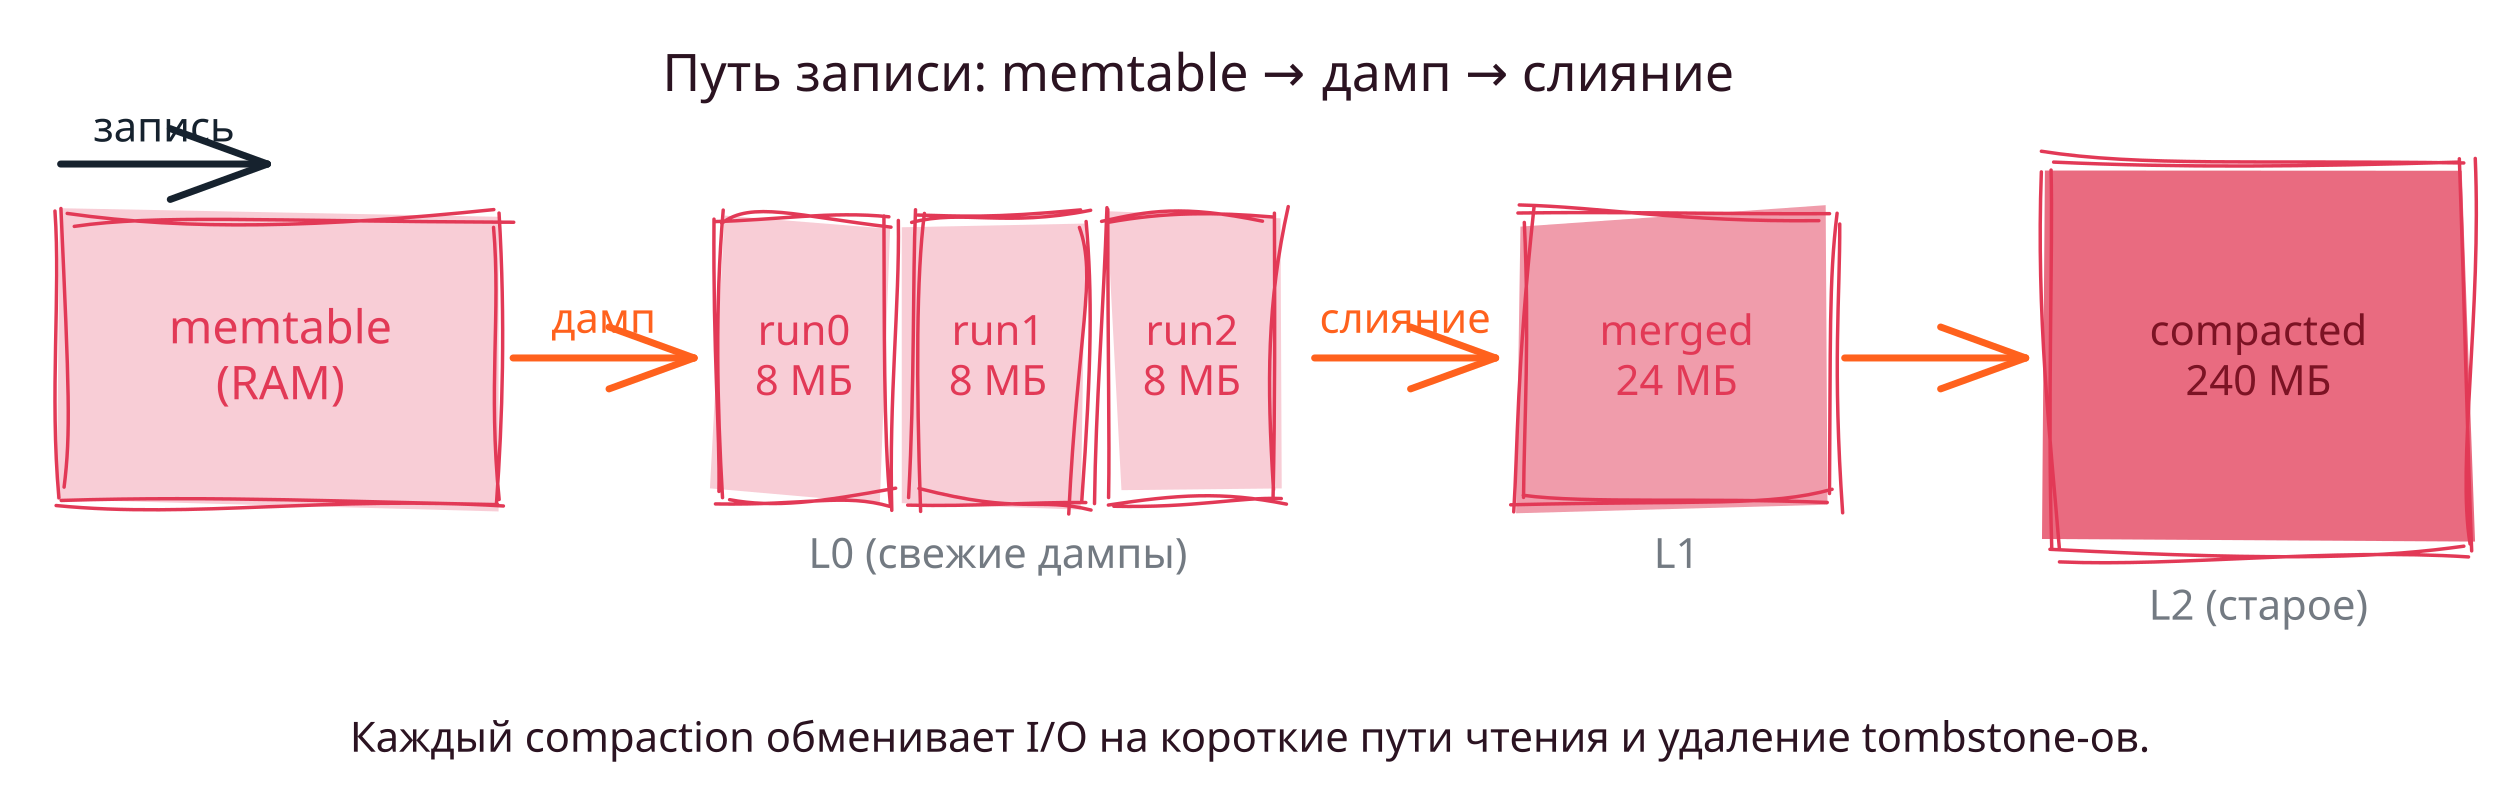
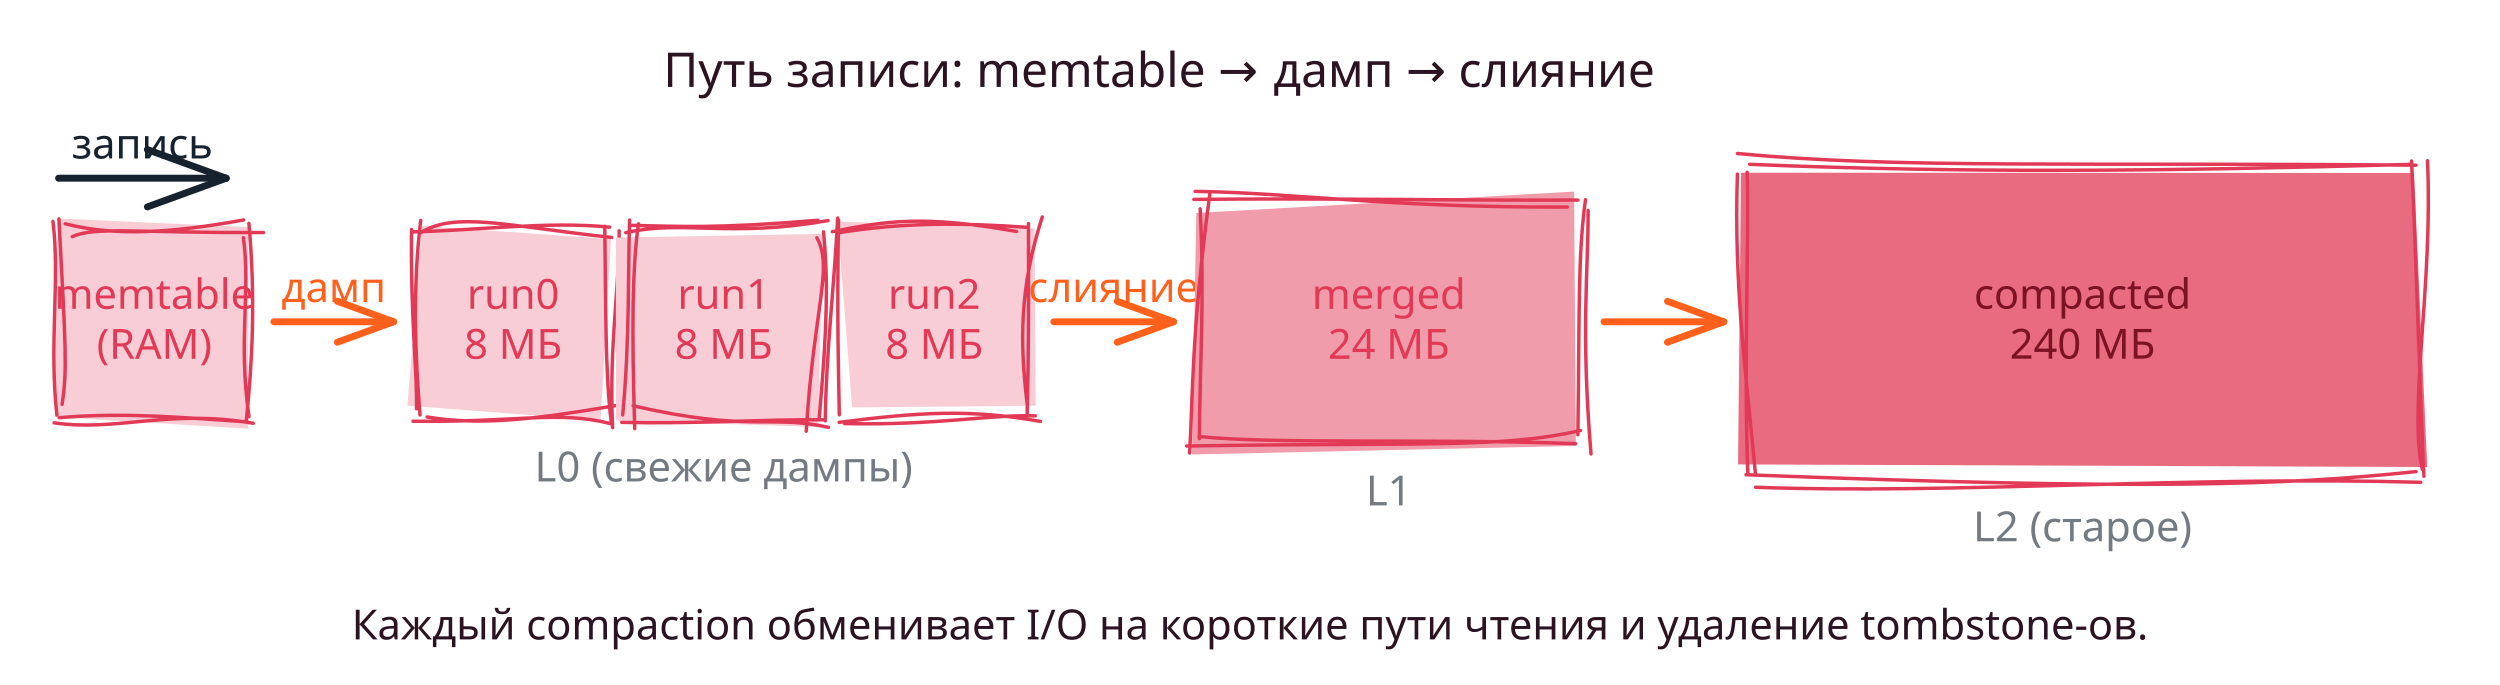
- <svg xmlns="http://www.w3.org/2000/svg" version="1.1" viewBox="0 0 719.174 229.752" width="719.174" height="229.752">
+ <svg xmlns="http://www.w3.org/2000/svg" version="1.1" viewBox="0 0 720.69 197.241" width="720.69" height="197.241">
  <defs>
    <style>
      @font-face {
        font-family: "Virgil";
        src: url("https://excalidraw.com/Virgil.woff2");
      }
      @font-face {
        font-family: "Cascadia";
        src: url("https://excalidraw.com/Cascadia.woff2");
      }
    </style>
  </defs>
-   <rect x="0" y="0" width="719.174" height="229.752" fill="transparent" />
-   <g transform="translate(10 10) rotate(0 334.7107 10.41322)">
-     <text x="334.711" y="10.4" dominant-baseline="central" font-family="Cascadia, sans-serif" font-size="14.876px" fill="#2B1321" text-anchor="middle" style="white-space: pre;" direction="ltr">Путь записи: memtable → дамп → слияние</text>
+   <rect x="0" y="0" width="720.69" height="197.241" fill="transparent" />
+   <g transform="translate(10 10) rotate(0 324.1379 9.655172)">
+     <text x="324.138" y="9.7" dominant-baseline="central" font-family="Cascadia, sans-serif" font-size="13.793px" fill="#2B1321" text-anchor="middle" style="white-space: pre;" direction="ltr">Путь записи: memtable → дамп → слияние</text>
  </g>
-   <g stroke-linecap="round" transform="translate(17.43802 62.06612) rotate(0 63.22314 40.90909)">
-     <path d="M-0.28 -2.18 L125.97 0.29 L125.99 85.07 L-1.1 81.64" stroke="none" stroke-width="0" fill="#F8CDD6" />
-     <path d="M3.93 3.06 C27.42 -0.38, 57.34 1.55, 130.34 1.87 M1.9 -0.67 C37.24 4.38, 75.06 3.33, 124.62 -1.77 M124.54 3.35 C126.66 27.79, 122.95 49.63, 126.15 81.61 M126.12 -0.77 C127.99 30.39, 127.11 58.57, 125.38 82.76 M127.37 83.49 C77.93 80.46, 37.79 87.22, -1.29 83.36 M125.75 83.1 C86.58 82.41, 45.34 80.49, 0.18 81.9 M1 78.06 C2.93 62.69, 2.46 50.59, 0.09 -2.08 M-0.49 81.13 C-3.19 51.24, 0.02 22.12, -1.63 -1.35" stroke="#E23956" stroke-width="1" fill="none" />
+   <g stroke-linecap="round" transform="translate(16.89655 65.17241) rotate(0 27.58621 27.58621)">
+     <path d="M-0.28 -2.18 L54.69 0.29 L54.71 58.43 L-1.1 54.99" stroke="none" stroke-width="0" fill="#F8CDD6" />
+     <path d="M3.93 3.06 C10.21 0.07, 22.92 2.01, 59.07 1.87 M1.9 -0.67 C16.11 3.04, 32.8 1.98, 53.35 -1.77 M53.27 3.35 C55.4 19.25, 51.69 32.55, 54.88 54.96 M54.85 -0.77 C56.78 20.63, 55.89 39.04, 54.1 56.12 M56.1 56.85 C31.81 52.61, 16.83 59.37, -1.29 56.72 M54.48 56.45 C38.11 55.43, 19.68 53.51, 0.18 55.25 M1 51.41 C2.53 41.57, 2.06 35.01, 0.09 -2.08 M-0.49 54.48 C-2.79 34.41, 0.43 15.1, -1.63 -1.35" stroke="#E23956" stroke-width="1" fill="none" />
  </g>
-   <g transform="translate(17.43802 62.06612) rotate(0 63.22314 40.90909)">
-     <text x="63.223" y="31.5" dominant-baseline="central" font-family="Cascadia, sans-serif" font-size="13.388px" fill="#E23956" text-anchor="middle" style="white-space: pre;" direction="ltr">memtable</text>
-     <text x="63.223" y="47.6" dominant-baseline="central" font-family="Cascadia, sans-serif" font-size="13.388px" fill="#E23956" text-anchor="middle" style="white-space: pre;" direction="ltr">(RAM)</text>
+   <g transform="translate(16.89655 65.17241) rotate(0 27.58621 27.58621)">
+     <text x="27.586" y="19.2" dominant-baseline="central" font-family="Cascadia, sans-serif" font-size="12px" fill="#E23956" text-anchor="middle" style="white-space: pre;" direction="ltr">memtable</text>
+     <text x="27.586" y="33.6" dominant-baseline="central" font-family="Cascadia, sans-serif" font-size="12px" fill="#E23956" text-anchor="middle" style="white-space: pre;" direction="ltr">(RAM)</text>
  </g>
  <g stroke-linecap="round">
-     <g transform="translate(17.43802 47.19008) rotate(0 29.75207 0)">
-       <path d="M0 0 C9.92 0, 49.59 0, 59.5 0 M0 0 C9.92 0, 49.59 0, 59.5 0" stroke="#16222E" stroke-width="2" fill="none" />
+     <g transform="translate(16.89655 51.37931) rotate(0 24.13793 0)">
+       <path d="M0 0 C8.05 0, 40.23 0, 48.28 0 M0 0 C8.05 0, 40.23 0, 48.28 0" stroke="#16222E" stroke-width="2" fill="none" />
    </g>
-     <g transform="translate(17.43802 47.19008) rotate(0 29.75207 0)">
-       <path d="M31.55 10.18 C38.3 7.72, 45.05 5.26, 59.5 0 M31.55 10.18 C42.22 6.29, 52.9 2.4, 59.5 0" stroke="#16222E" stroke-width="2" fill="none" />
+     <g transform="translate(16.89655 51.37931) rotate(0 24.13793 0)">
+       <path d="M25.59 8.26 C31.07 6.26, 36.55 4.27, 48.28 0 M25.59 8.26 C34.26 5.1, 42.92 1.95, 48.28 0" stroke="#16222E" stroke-width="2" fill="none" />
    </g>
-     <g transform="translate(17.43802 47.19008) rotate(0 29.75207 0)">
-       <path d="M31.55 -10.18 C38.3 -7.72, 45.05 -5.26, 59.5 0 M31.55 -10.18 C42.22 -6.29, 52.9 -2.4, 59.5 0" stroke="#16222E" stroke-width="2" fill="none" />
+     <g transform="translate(16.89655 51.37931) rotate(0 24.13793 0)">
+       <path d="M25.59 -8.26 C31.07 -6.26, 36.55 -4.27, 48.28 0 M25.59 -8.26 C34.26 -5.1, 42.92 -1.95, 48.28 0" stroke="#16222E" stroke-width="2" fill="none" />
    </g>
  </g>
-   <g transform="translate(17.43802 29.33884) rotate(0 29.75207 6.694215)">
-     <text x="29.752" y="6.7" dominant-baseline="central" font-family="Cascadia, sans-serif" font-size="12px" fill="#16222E" text-anchor="middle" style="white-space: pre;" direction="ltr">запись</text>
+   <g transform="translate(16.89655 34.82759) rotate(0 24.13793 6.206897)">
+     <text x="24.138" y="6.2" dominant-baseline="central" font-family="Cascadia, sans-serif" font-size="12px" fill="#16222E" text-anchor="middle" style="white-space: pre;" direction="ltr">запись</text>
  </g>
  <g stroke-linecap="round">
-     <g transform="translate(147.6033 102.9752) rotate(0 26.03306 0)">
-       <path d="M0 0 C8.68 0, 43.39 0, 52.07 0 M0 0 C8.68 0, 43.39 0, 52.07 0" stroke="#FF611D" stroke-width="2" fill="none" />
+     <g transform="translate(78.96552 92.75862) rotate(0 17.24138 0)">
+       <path d="M0 0 C5.75 0, 28.74 0, 34.48 0 M0 0 C5.75 0, 28.74 0, 34.48 0" stroke="#FF611D" stroke-width="2" fill="none" />
    </g>
-     <g transform="translate(147.6033 102.9752) rotate(0 26.03306 0)">
-       <path d="M27.6 8.9 C33.51 6.75, 39.42 4.6, 52.07 0 M27.6 8.9 C34.14 6.52, 40.68 4.14, 52.07 0" stroke="#FF611D" stroke-width="2" fill="none" />
+     <g transform="translate(78.96552 92.75862) rotate(0 17.24138 0)">
+       <path d="M18.28 5.9 C22.19 4.47, 26.11 3.05, 34.48 0 M18.28 5.9 C22.61 4.32, 26.94 2.74, 34.48 0" stroke="#FF611D" stroke-width="2" fill="none" />
    </g>
-     <g transform="translate(147.6033 102.9752) rotate(0 26.03306 0)">
-       <path d="M27.6 -8.9 C33.51 -6.75, 39.42 -4.6, 52.07 0 M27.6 -8.9 C34.14 -6.52, 40.68 -4.14, 52.07 0" stroke="#FF611D" stroke-width="2" fill="none" />
+     <g transform="translate(78.96552 92.75862) rotate(0 17.24138 0)">
+       <path d="M18.28 -5.9 C22.19 -4.47, 26.11 -3.05, 34.48 0 M18.28 -5.9 C22.61 -4.32, 26.94 -2.74, 34.48 0" stroke="#FF611D" stroke-width="2" fill="none" />
    </g>
  </g>
-   <g transform="translate(147.6033 84.38017) rotate(0 26.03306 6.694215)">
-     <text x="26.033" y="6.7" dominant-baseline="central" font-family="Cascadia, sans-serif" font-size="12px" fill="#FF611D" text-anchor="middle" style="white-space: pre;" direction="ltr">дамп</text>
+   <g transform="translate(78.96552 76.2069) rotate(0 17.24138 6.206897)">
+     <text x="17.241" y="6.2" dominant-baseline="central" font-family="Cascadia, sans-serif" font-size="12px" fill="#FF611D" text-anchor="middle" style="white-space: pre;" direction="ltr">дамп</text>
  </g>
-   <g stroke-linecap="round" transform="translate(207.1074 62.06612) rotate(0 24.17355 40.90909)">
-     <path d="M1.31 -0.06 L48.96 3.76 L45.98 82.69 L-2.88 78.42" stroke="none" stroke-width="0" fill="#F8CDD6" />
-     <path d="M0.5 2.19 C8.89 -4.39, 22.19 0.11, 49.2 3.28 M-1.67 1.68 C15.35 1.3, 32.26 -1.43, 48.59 0.3 M51.32 1.36 C51.69 26.14, 48.58 51.89, 49.43 84.74 M47.17 0.05 C47.33 31.45, 47.02 62.62, 49.04 83.22 M50.54 78.37 C28.7 82.39, 15.57 84.1, 2.78 81.68 M49.01 83.65 C35.66 79.77, 24.93 83.33, -1.29 82.9 M-0.29 79.3 C0.03 62.59, -2.02 40.08, -1.71 0.98 M0.74 81.09 C-0.8 54.39, -1.44 26.2, 0.94 -1.63" stroke="#E23956" stroke-width="1" fill="none" />
+   <g stroke-linecap="round" transform="translate(120.3448 65.17241) rotate(0 27.58621 27.58621)">
+     <path d="M1.31 -0.06 L55.79 3.76 L52.8 56.04 L-2.88 51.77" stroke="none" stroke-width="0" fill="#F8CDD6" />
+     <path d="M0.5 2.19 C10.54 -4.49, 25.48 0.01, 56.02 3.28 M-1.67 1.68 C17.76 1.26, 37.08 -1.46, 55.42 0.3 M58.15 1.36 C58.28 17.33, 55.17 34.27, 56.25 58.1 M53.99 0.05 C54.34 21.13, 54.02 41.98, 55.87 56.57 M57.37 51.72 C33.2 55.84, 17.74 57.55, 2.78 55.03 M55.83 57 C40.91 53.07, 28.6 56.63, -1.29 56.26 M-0.29 52.66 C0 42.59, -2.04 26.73, -1.71 0.98 M0.74 54.44 C-0.72 36.63, -1.36 17.33, 0.94 -1.63" stroke="#E23956" stroke-width="1" fill="none" />
  </g>
-   <g transform="translate(207.1074 62.06612) rotate(0 24.17355 40.90909)">
-     <text x="24.174" y="32.5" dominant-baseline="central" font-family="Cascadia, sans-serif" font-size="12px" fill="#E23956" text-anchor="middle" style="white-space: pre;" direction="ltr">run0</text>
-     <text x="24.174" y="46.9" dominant-baseline="central" font-family="Cascadia, sans-serif" font-size="12px" fill="#E23956" text-anchor="middle" style="white-space: pre;" direction="ltr">8 МБ</text>
+   <g transform="translate(120.3448 65.17241) rotate(0 27.58621 27.58621)">
+     <text x="27.586" y="19.2" dominant-baseline="central" font-family="Cascadia, sans-serif" font-size="12px" fill="#E23956" text-anchor="middle" style="white-space: pre;" direction="ltr">run0</text>
+     <text x="27.586" y="33.6" dominant-baseline="central" font-family="Cascadia, sans-serif" font-size="12px" fill="#E23956" text-anchor="middle" style="white-space: pre;" direction="ltr">8 МБ</text>
  </g>
-   <g stroke-linecap="round" transform="translate(262.8926 62.06612) rotate(0 24.17355 40.90909)">
-     <path d="M-3.49 3.31 L49.33 2.24 L48.01 84.56 L-3.48 82.68" stroke="none" stroke-width="0" fill="#F8CDD6" />
-     <path d="M-0.64 1.91 C14.33 -1.93, 25.71 3.42, 50.85 -1.58 M1.14 -0.2 C13.33 0.07, 21.87 0.79, 47.95 -1.68 M47.62 3.37 C52.73 17.35, 47.15 33.5, 44.55 85.79 M49.55 1.66 C51.33 22.22, 51.2 42.15, 48.3 82.03 M50.96 84.66 C35.58 80.8, 31.38 86.16, 1.48 78.45 M49.46 82.5 C33.95 82.32, 17.28 83.71, -1.78 83.24 M1.94 85.05 C0.64 46.32, 0.73 17.43, 3.03 -0.67 M-1.52 81.07 C0.24 48.65, -0.35 17.99, 0.47 -1.73" stroke="#E23956" stroke-width="1" fill="none" />
+   <g stroke-linecap="round" transform="translate(181.0345 65.17241) rotate(0 27.58621 27.58621)">
+     <path d="M-3.49 3.31 L56.15 2.24 L54.83 57.92 L-3.48 56.03" stroke="none" stroke-width="0" fill="#F8CDD6" />
+     <path d="M-0.64 1.91 C15.98 -1.87, 29 3.48, 57.67 -1.58 M1.14 -0.2 C14.95 0.07, 25.12 0.79, 54.77 -1.68 M54.44 3.37 C59.24 12, 53.66 22.8, 51.38 59.14 M56.37 1.66 C57.67 15.27, 57.54 28.25, 55.12 55.39 M57.79 58.02 C41.02 54.25, 35.42 59.61, 1.48 51.81 M56.29 55.85 C38.49 55.68, 19.53 57.08, -1.78 56.59 M1.94 58.4 C1.09 30.24, 1.19 11.92, 3.03 -0.67 M-1.52 54.43 C0.56 32.36, -0.03 12.05, 0.47 -1.73" stroke="#E23956" stroke-width="1" fill="none" />
  </g>
-   <g transform="translate(262.8926 62.06612) rotate(0 24.17355 40.90909)">
-     <text x="24.174" y="32.5" dominant-baseline="central" font-family="Cascadia, sans-serif" font-size="12px" fill="#E23956" text-anchor="middle" style="white-space: pre;" direction="ltr">run1</text>
-     <text x="24.174" y="46.9" dominant-baseline="central" font-family="Cascadia, sans-serif" font-size="12px" fill="#E23956" text-anchor="middle" style="white-space: pre;" direction="ltr">8 МБ</text>
+   <g transform="translate(181.0345 65.17241) rotate(0 27.58621 27.58621)">
+     <text x="27.586" y="19.2" dominant-baseline="central" font-family="Cascadia, sans-serif" font-size="12px" fill="#E23956" text-anchor="middle" style="white-space: pre;" direction="ltr">run1</text>
+     <text x="27.586" y="33.6" dominant-baseline="central" font-family="Cascadia, sans-serif" font-size="12px" fill="#E23956" text-anchor="middle" style="white-space: pre;" direction="ltr">8 МБ</text>
  </g>
-   <g stroke-linecap="round" transform="translate(318.6777 62.06612) rotate(0 24.17355 40.90909)">
-     <path d="M-0.3 -1.32 L49.69 0.73 L50.04 78.44 L3.93 78.94" stroke="none" stroke-width="0" fill="#F8CDD6" />
-     <path d="M-1.78 1.62 C11.77 -1.41, 21.23 -3.21, 44.5 1.56 M-0.05 1.92 C16.97 -1.16, 30.82 -1, 47.31 0.34 M51.91 -2.63 C45.77 24.92, 45.73 47.83, 47.67 78.83 M47.93 -0.74 C48.05 29.36, 48.11 54.41, 47.55 80.85 M51.39 82.95 C32.8 79.22, 19.85 80.23, 0.17 83.22 M49.91 81.35 C37.9 80.87, 24.96 84.09, 1.74 83.57 M-3.82 82.8 C-3.48 54.41, -1.25 27.5, -0.24 -2.32 M0.23 81.06 C0.55 63.28, 0.01 42.5, 0 -1.83" stroke="#E23956" stroke-width="1" fill="none" />
+   <g stroke-linecap="round" transform="translate(241.7241 65.17241) rotate(0 27.58621 27.58621)">
+     <path d="M-0.3 -1.32 L56.52 0.73 L56.86 51.79 L3.93 52.29" stroke="none" stroke-width="0" fill="#F8CDD6" />
+     <path d="M-1.78 1.62 C13.42 -1.46, 24.52 -3.26, 51.32 1.56 M-0.05 1.92 C19.18 -1.11, 35.24 -0.95, 54.13 0.34 M58.74 -2.63 C52.2 17.7, 52.16 33.4, 54.5 52.19 M54.76 -0.74 C54.79 20.45, 54.84 36.59, 54.38 54.21 M58.21 56.31 C37.8 52.66, 23.04 53.67, 0.17 56.58 M56.74 54.7 C43.1 54.3, 28.53 57.52, 1.74 56.93 M-3.82 56.15 C-3.61 36.93, -1.38 19.19, -0.24 -2.32 M0.23 54.41 C0.06 43.13, -0.49 28.84, 0 -1.83" stroke="#E23956" stroke-width="1" fill="none" />
  </g>
-   <g transform="translate(318.6777 62.06612) rotate(0 24.17355 40.90909)">
-     <text x="24.174" y="32.5" dominant-baseline="central" font-family="Cascadia, sans-serif" font-size="12px" fill="#E23956" text-anchor="middle" style="white-space: pre;" direction="ltr">run2</text>
-     <text x="24.174" y="46.9" dominant-baseline="central" font-family="Cascadia, sans-serif" font-size="12px" fill="#E23956" text-anchor="middle" style="white-space: pre;" direction="ltr">8 МБ</text>
+   <g transform="translate(241.7241 65.17241) rotate(0 27.58621 27.58621)">
+     <text x="27.586" y="19.2" dominant-baseline="central" font-family="Cascadia, sans-serif" font-size="12px" fill="#E23956" text-anchor="middle" style="white-space: pre;" direction="ltr">run2</text>
+     <text x="27.586" y="33.6" dominant-baseline="central" font-family="Cascadia, sans-serif" font-size="12px" fill="#E23956" text-anchor="middle" style="white-space: pre;" direction="ltr">8 МБ</text>
  </g>
-   <g transform="translate(207.1074 151.3223) rotate(0 79.95868 7.438017)">
-     <text x="79.959" y="7.4" dominant-baseline="central" font-family="Cascadia, sans-serif" font-size="12px" fill="#737A82" text-anchor="middle" style="white-space: pre;" direction="ltr">L0 (свежие дампы)</text>
+   <g transform="translate(120.3448 127.2414) rotate(0 88.27586 6.896552)">
+     <text x="88.276" y="6.9" dominant-baseline="central" font-family="Cascadia, sans-serif" font-size="12px" fill="#737A82" text-anchor="middle" style="white-space: pre;" direction="ltr">L0 (свежие дампы)</text>
  </g>
  <g stroke-linecap="round">
-     <g transform="translate(378.1818 102.9752) rotate(0 26.03306 0)">
-       <path d="M0 0 C8.68 0, 43.39 0, 52.07 0 M0 0 C8.68 0, 43.39 0, 52.07 0" stroke="#FF611D" stroke-width="2" fill="none" />
+     <g transform="translate(303.7931 92.75862) rotate(0 17.24138 0)">
+       <path d="M0 0 C5.75 0, 28.74 0, 34.48 0 M0 0 C5.75 0, 28.74 0, 34.48 0" stroke="#FF611D" stroke-width="2" fill="none" />
    </g>
-     <g transform="translate(378.1818 102.9752) rotate(0 26.03306 0)">
-       <path d="M27.6 8.9 C33.51 6.75, 39.42 4.6, 52.07 0 M27.6 8.9 C33.76 6.66, 39.91 4.42, 52.07 0" stroke="#FF611D" stroke-width="2" fill="none" />
+     <g transform="translate(303.7931 92.75862) rotate(0 17.24138 0)">
+       <path d="M18.28 5.9 C22.19 4.47, 26.11 3.05, 34.48 0 M18.28 5.9 C22.36 4.41, 26.43 2.93, 34.48 0" stroke="#FF611D" stroke-width="2" fill="none" />
    </g>
-     <g transform="translate(378.1818 102.9752) rotate(0 26.03306 0)">
-       <path d="M27.6 -8.9 C33.51 -6.75, 39.42 -4.6, 52.07 0 M27.6 -8.9 C33.76 -6.66, 39.91 -4.42, 52.07 0" stroke="#FF611D" stroke-width="2" fill="none" />
+     <g transform="translate(303.7931 92.75862) rotate(0 17.24138 0)">
+       <path d="M18.28 -5.9 C22.19 -4.47, 26.11 -3.05, 34.48 0 M18.28 -5.9 C22.36 -4.41, 26.43 -2.93, 34.48 0" stroke="#FF611D" stroke-width="2" fill="none" />
    </g>
  </g>
-   <g transform="translate(378.1818 84.38017) rotate(0 26.03306 6.694215)">
-     <text x="26.033" y="6.7" dominant-baseline="central" font-family="Cascadia, sans-serif" font-size="12px" fill="#FF611D" text-anchor="middle" style="white-space: pre;" direction="ltr">слияние</text>
+   <g transform="translate(293.4483 76.2069) rotate(0 27.58621 6.206897)">
+     <text x="27.586" y="6.2" dominant-baseline="central" font-family="Cascadia, sans-serif" font-size="12px" fill="#FF611D" text-anchor="middle" style="white-space: pre;" direction="ltr">слияние</text>
  </g>
-   <g stroke-linecap="round" transform="translate(437.686 62.06612) rotate(0 44.6281 40.90909)">
-     <path d="M-0.3 3.12 L87.51 -3.05 L88.02 83.12 L-1.56 85.59" stroke="none" stroke-width="0" fill="#F09CAB" />
-     <path d="M-0.64 -3.11 C23.26 -2.5, 45.79 1.84, 85.54 1.41 M-1.02 -0.79 C28.2 -1.2, 61.43 -0.43, 88.61 -0.6 M91.55 2.38 C91.65 23.48, 89.43 42.92, 92.39 85.45 M90.79 -0.72 C88.41 18.67, 88.94 35.97, 88.6 79.9 M89.35 78.69 C71.28 83.68, 53.01 81.82, -3.1 83.15 M87.95 82.48 C53.11 81.05, 17.89 82.84, 0.51 80.41 M-2.23 85.17 C-1.05 66.63, -1.47 44.69, 3.6 -2.44 M0.59 81.02 C0.79 59.12, 2.36 34.33, 0.81 1.93" stroke="#E23956" stroke-width="1" fill="none" />
+   <g stroke-linecap="round" transform="translate(345.1724 58.27586) rotate(0 55.17241 34.48276)">
+     <path d="M-0.3 3.12 L108.6 -3.05 L109.11 70.26 L-1.56 72.74" stroke="none" stroke-width="0" fill="#F09CAB" />
+     <path d="M-0.64 -3.11 C28.36 -2.67, 55.98 1.67, 106.62 1.41 M-1.02 -0.79 C35.31 -1.2, 75.65 -0.44, 109.7 -0.6 M112.64 2.38 C112.71 20.32, 110.49 36.61, 113.48 72.59 M111.88 -0.72 C109.67 15.86, 110.2 30.36, 109.69 67.04 M110.44 65.83 C87.66 71.05, 64.69 69.19, -3.1 70.3 M109.04 69.62 C65.82 68.06, 22.22 69.85, 0.51 67.56 M-2.23 72.32 C-1.3 56.5, -1.72 37.28, 3.6 -2.44 M0.59 68.17 C0.59 49.88, 2.16 28.71, 0.81 1.93" stroke="#E23956" stroke-width="1" fill="none" />
  </g>
-   <g transform="translate(437.686 62.06612) rotate(0 44.6281 40.90909)">
-     <text x="44.628" y="32.5" dominant-baseline="central" font-family="Cascadia, sans-serif" font-size="12px" fill="#E23956" text-anchor="middle" style="white-space: pre;" direction="ltr">merged</text>
-     <text x="44.628" y="46.9" dominant-baseline="central" font-family="Cascadia, sans-serif" font-size="12px" fill="#E23956" text-anchor="middle" style="white-space: pre;" direction="ltr">24 МБ</text>
+   <g transform="translate(345.1724 58.27586) rotate(0 55.17241 34.48276)">
+     <text x="55.172" y="26.1" dominant-baseline="central" font-family="Cascadia, sans-serif" font-size="12px" fill="#E23956" text-anchor="middle" style="white-space: pre;" direction="ltr">merged</text>
+     <text x="55.172" y="40.5" dominant-baseline="central" font-family="Cascadia, sans-serif" font-size="12px" fill="#E23956" text-anchor="middle" style="white-space: pre;" direction="ltr">24 МБ</text>
  </g>
-   <g transform="translate(437.686 151.3223) rotate(0 44.6281 7.438017)">
-     <text x="44.628" y="7.4" dominant-baseline="central" font-family="Cascadia, sans-serif" font-size="12px" fill="#737A82" text-anchor="middle" style="white-space: pre;" direction="ltr">L1</text>
+   <g transform="translate(345.1724 134.1379) rotate(0 55.17241 6.896552)">
+     <text x="55.172" y="6.9" dominant-baseline="central" font-family="Cascadia, sans-serif" font-size="12px" fill="#737A82" text-anchor="middle" style="white-space: pre;" direction="ltr">L1</text>
  </g>
  <g stroke-linecap="round">
-     <g transform="translate(530.6612 102.9752) rotate(0 26.03306 0)">
-       <path d="M0 0 C8.68 0, 43.39 0, 52.07 0 M0 0 C8.68 0, 43.39 0, 52.07 0" stroke="#FF611D" stroke-width="2" fill="none" />
+     <g transform="translate(462.4138 92.75862) rotate(0 17.24138 0)">
+       <path d="M0 0 C5.75 0, 28.74 0, 34.48 0 M0 0 C5.75 0, 28.74 0, 34.48 0" stroke="#FF611D" stroke-width="2" fill="none" />
    </g>
-     <g transform="translate(530.6612 102.9752) rotate(0 26.03306 0)">
-       <path d="M27.6 8.9 C33.51 6.75, 39.42 4.6, 52.07 0 M27.6 8.9 C34.09 6.54, 40.57 4.18, 52.07 0" stroke="#FF611D" stroke-width="2" fill="none" />
+     <g transform="translate(462.4138 92.75862) rotate(0 17.24138 0)">
+       <path d="M18.28 5.9 C22.2 4.47, 26.11 3.05, 34.48 0 M18.28 5.9 C22.58 4.33, 26.87 2.77, 34.48 0" stroke="#FF611D" stroke-width="2" fill="none" />
    </g>
-     <g transform="translate(530.6612 102.9752) rotate(0 26.03306 0)">
-       <path d="M27.6 -8.9 C33.51 -6.75, 39.42 -4.6, 52.07 0 M27.6 -8.9 C34.09 -6.54, 40.57 -4.18, 52.07 0" stroke="#FF611D" stroke-width="2" fill="none" />
+     <g transform="translate(462.4138 92.75862) rotate(0 17.24138 0)">
+       <path d="M18.28 -5.9 C22.2 -4.47, 26.11 -3.05, 34.48 0 M18.28 -5.9 C22.58 -4.33, 26.87 -2.77, 34.48 0" stroke="#FF611D" stroke-width="2" fill="none" />
    </g>
  </g>
-   <g stroke-linecap="round" transform="translate(590.1653 47.19008) rotate(0 59.50413 55.78512)">
-     <path d="M-1.91 1.86 L117.99 1.93 L121.83 108.61 L-2.75 107.86" stroke="none" stroke-width="0" fill="#E96B80" />
-     <path d="M-2.92 -3.68 C25.34 0.78, 59.22 -1.18, 118.59 -0.31 M0.6 -0.56 C37.79 1.12, 71.92 0.77, 117.07 -0.55 M121.89 -1.61 C123.74 42.09, 116.59 86.53, 120.4 109.29 M117.31 -1.51 C118.79 39.82, 119.7 82.24, 120.86 111.28 M119.95 113.02 C79.95 110.45, 36.7 115.89, 2.28 114.45 M118.61 109.93 C96.57 113.01, 70.6 114.46, -0.46 110.83 M2.24 110.42 C-0.32 79.08, -4.46 43.62, -2.93 2.26 M0.07 110.75 C-1.22 69.75, 0.46 24.36, -0.14 1.74" stroke="#E23956" stroke-width="1" fill="none" />
+   <g stroke-linecap="round" transform="translate(503.7931 47.93103) rotate(0 96.55172 44.82759)">
+     <path d="M-1.91 1.86 L192.09 1.93 L195.93 86.7 L-2.75 85.95" stroke="none" stroke-width="0" fill="#E96B80" />
+     <path d="M-2.92 -3.68 C43.24 0.75, 95.02 -1.21, 192.69 -0.31 M0.6 -0.56 C60.6 1.91, 117.54 1.56, 191.17 -0.55 M195.99 -1.61 C197.65 33.64, 190.5 69.63, 194.49 87.37 M191.4 -1.51 C192.95 31.81, 193.86 66.22, 194.96 89.37 M194.04 91.11 C128.23 89.18, 59.15 94.63, 2.28 92.53 M192.71 88.01 C155.5 91.96, 114.38 93.41, -0.46 88.92 M2.24 88.5 C0.04 63.88, -4.1 35.14, -2.93 2.26 M0.07 88.83 C-1.16 56.42, 0.52 19.6, -0.14 1.74" stroke="#E23956" stroke-width="1" fill="none" />
  </g>
-   <g transform="translate(590.1653 47.19008) rotate(0 59.50413 55.78512)">
-     <text x="59.504" y="47.4" dominant-baseline="central" font-family="Cascadia, sans-serif" font-size="12px" fill="#7C1324" text-anchor="middle" style="white-space: pre;" direction="ltr">compacted</text>
-     <text x="59.504" y="61.8" dominant-baseline="central" font-family="Cascadia, sans-serif" font-size="12px" fill="#7C1324" text-anchor="middle" style="white-space: pre;" direction="ltr">240 МБ</text>
+   <g transform="translate(503.7931 47.93103) rotate(0 96.55172 44.82759)">
+     <text x="96.552" y="36.4" dominant-baseline="central" font-family="Cascadia, sans-serif" font-size="12px" fill="#7C1324" text-anchor="middle" style="white-space: pre;" direction="ltr">compacted</text>
+     <text x="96.552" y="50.8" dominant-baseline="central" font-family="Cascadia, sans-serif" font-size="12px" fill="#7C1324" text-anchor="middle" style="white-space: pre;" direction="ltr">240 МБ</text>
  </g>
-   <g transform="translate(590.1653 166.1983) rotate(0 59.50413 7.438017)">
-     <text x="59.504" y="7.4" dominant-baseline="central" font-family="Cascadia, sans-serif" font-size="12px" fill="#737A82" text-anchor="middle" style="white-space: pre;" direction="ltr">L2 (старое)</text>
+   <g transform="translate(503.7931 144.4828) rotate(0 96.55172 6.896552)">
+     <text x="96.552" y="6.9" dominant-baseline="central" font-family="Cascadia, sans-serif" font-size="12px" fill="#737A82" text-anchor="middle" style="white-space: pre;" direction="ltr">L2 (старое)</text>
  </g>
-   <g transform="translate(10 203.3884) rotate(0 349.5868 8.181818)">
-     <text x="349.587" y="8.2" dominant-baseline="central" font-family="Cascadia, sans-serif" font-size="12px" fill="#2B1321" text-anchor="middle" style="white-space: pre;" direction="ltr">Каждый compaction обменивает I/O на короткие пути чтения и удаление tombstone-ов.</text>
+   <g transform="translate(10 172.069) rotate(0 350.3448 7.586207)">
+     <text x="350.345" y="7.6" dominant-baseline="central" font-family="Cascadia, sans-serif" font-size="12px" fill="#2B1321" text-anchor="middle" style="white-space: pre;" direction="ltr">Каждый compaction обменивает I/O на короткие пути чтения и удаление tombstone-ов.</text>
  </g>
</svg>
